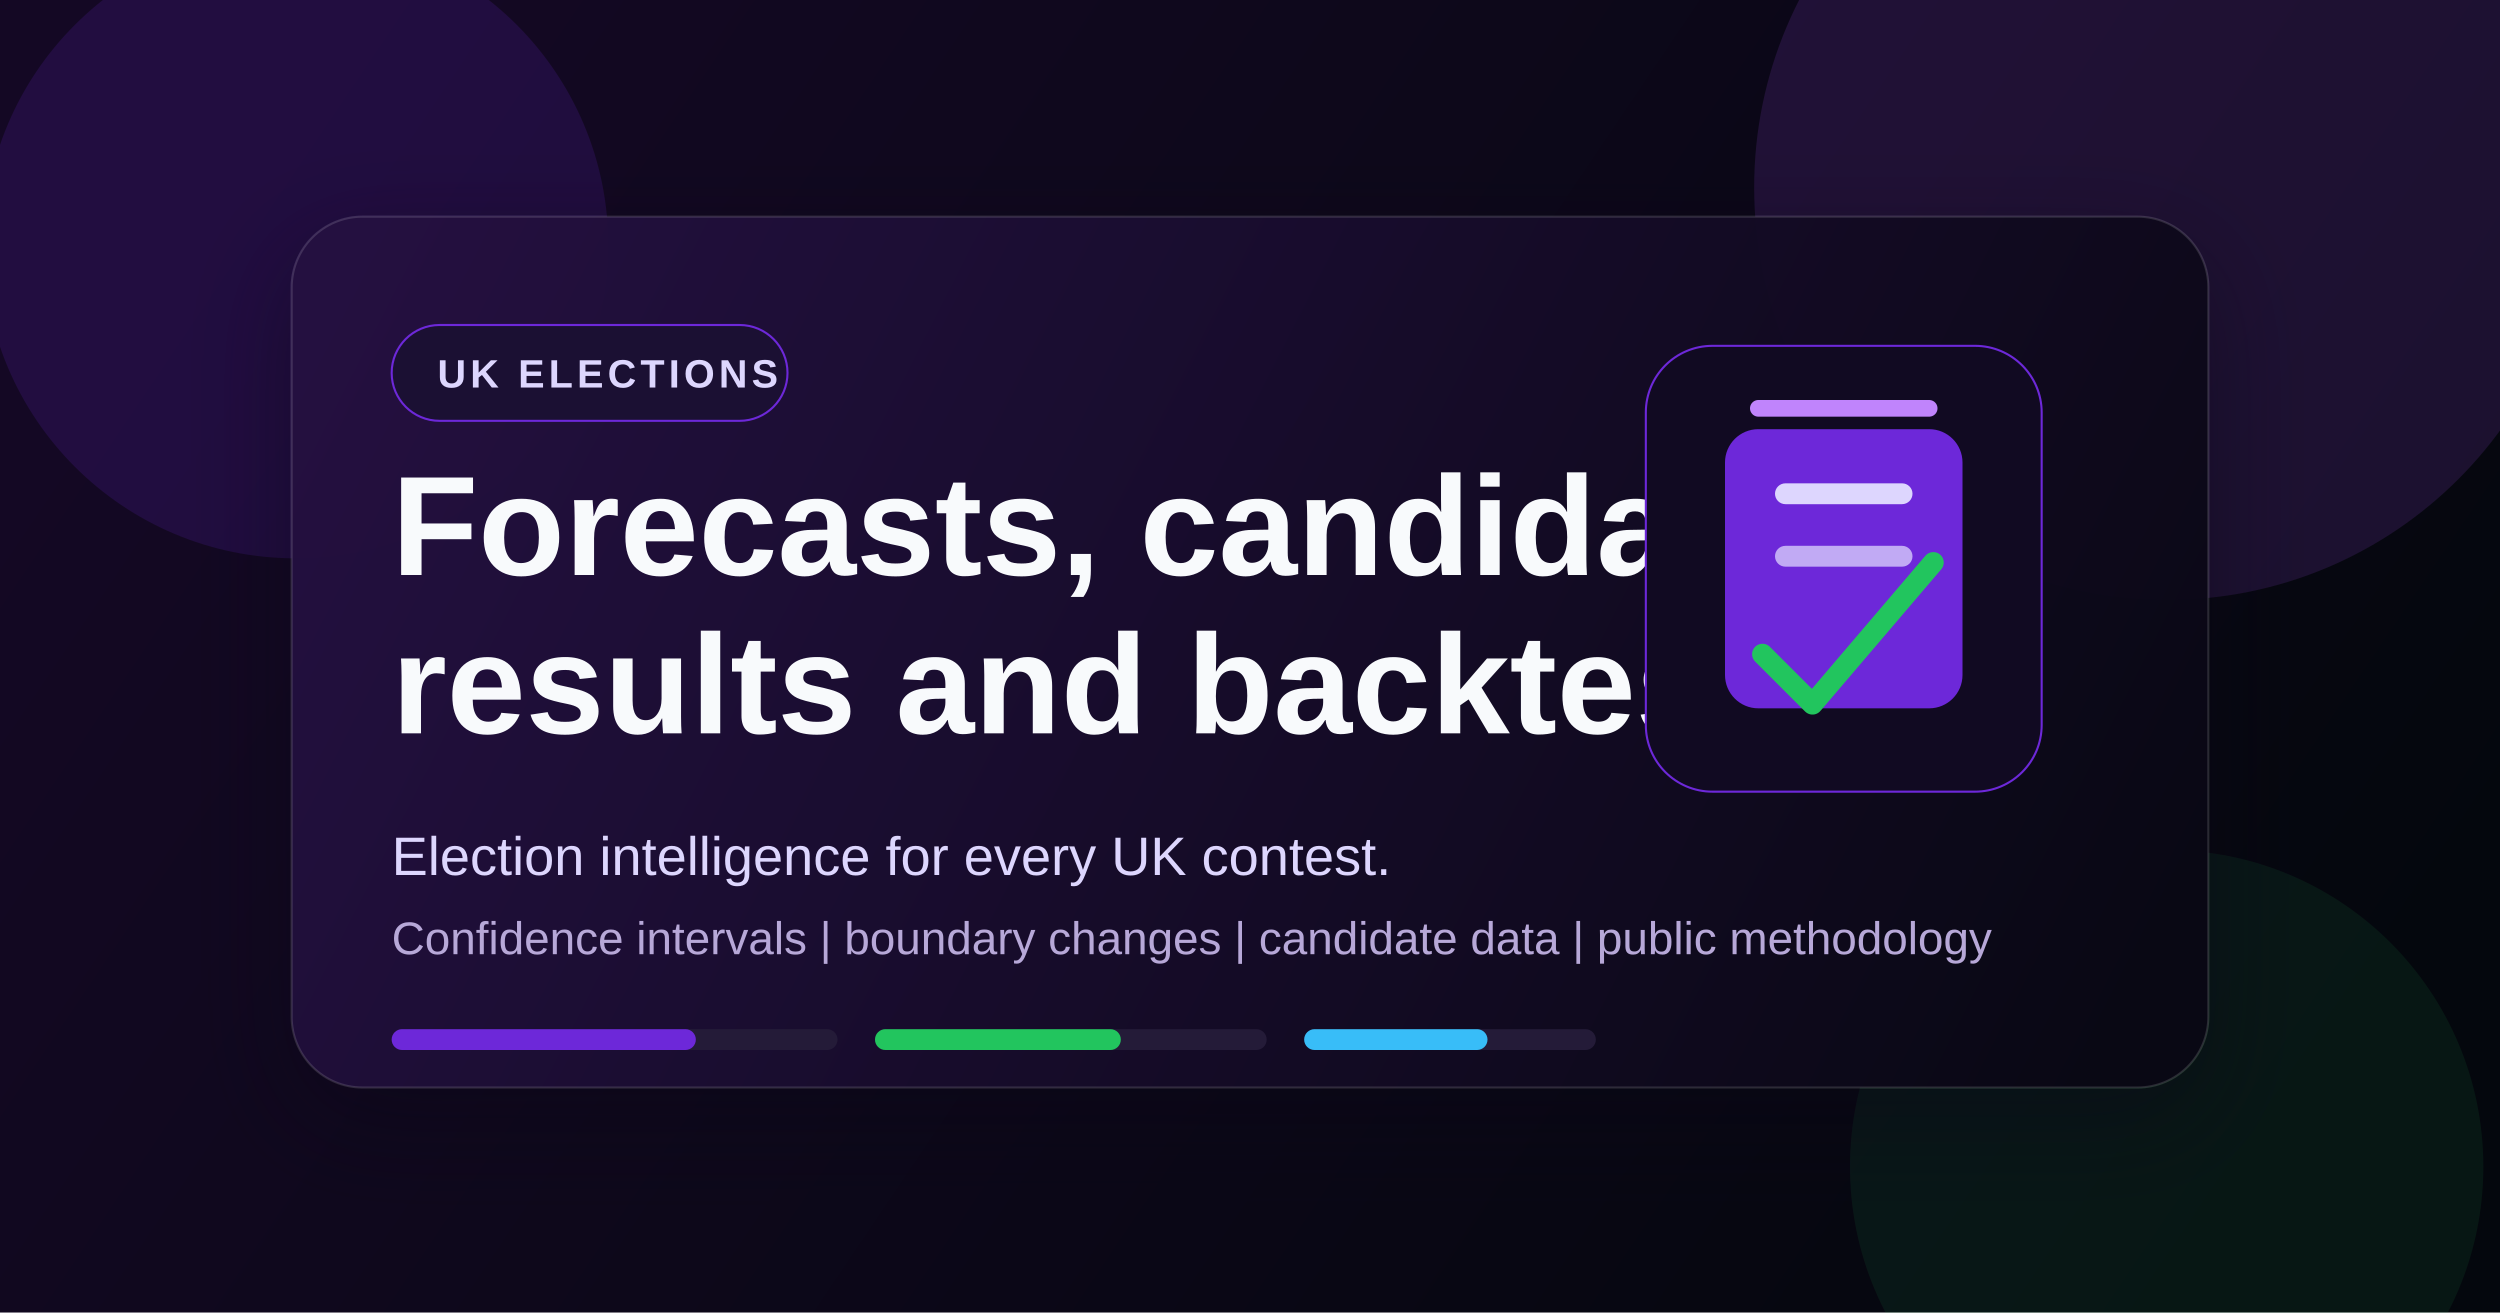
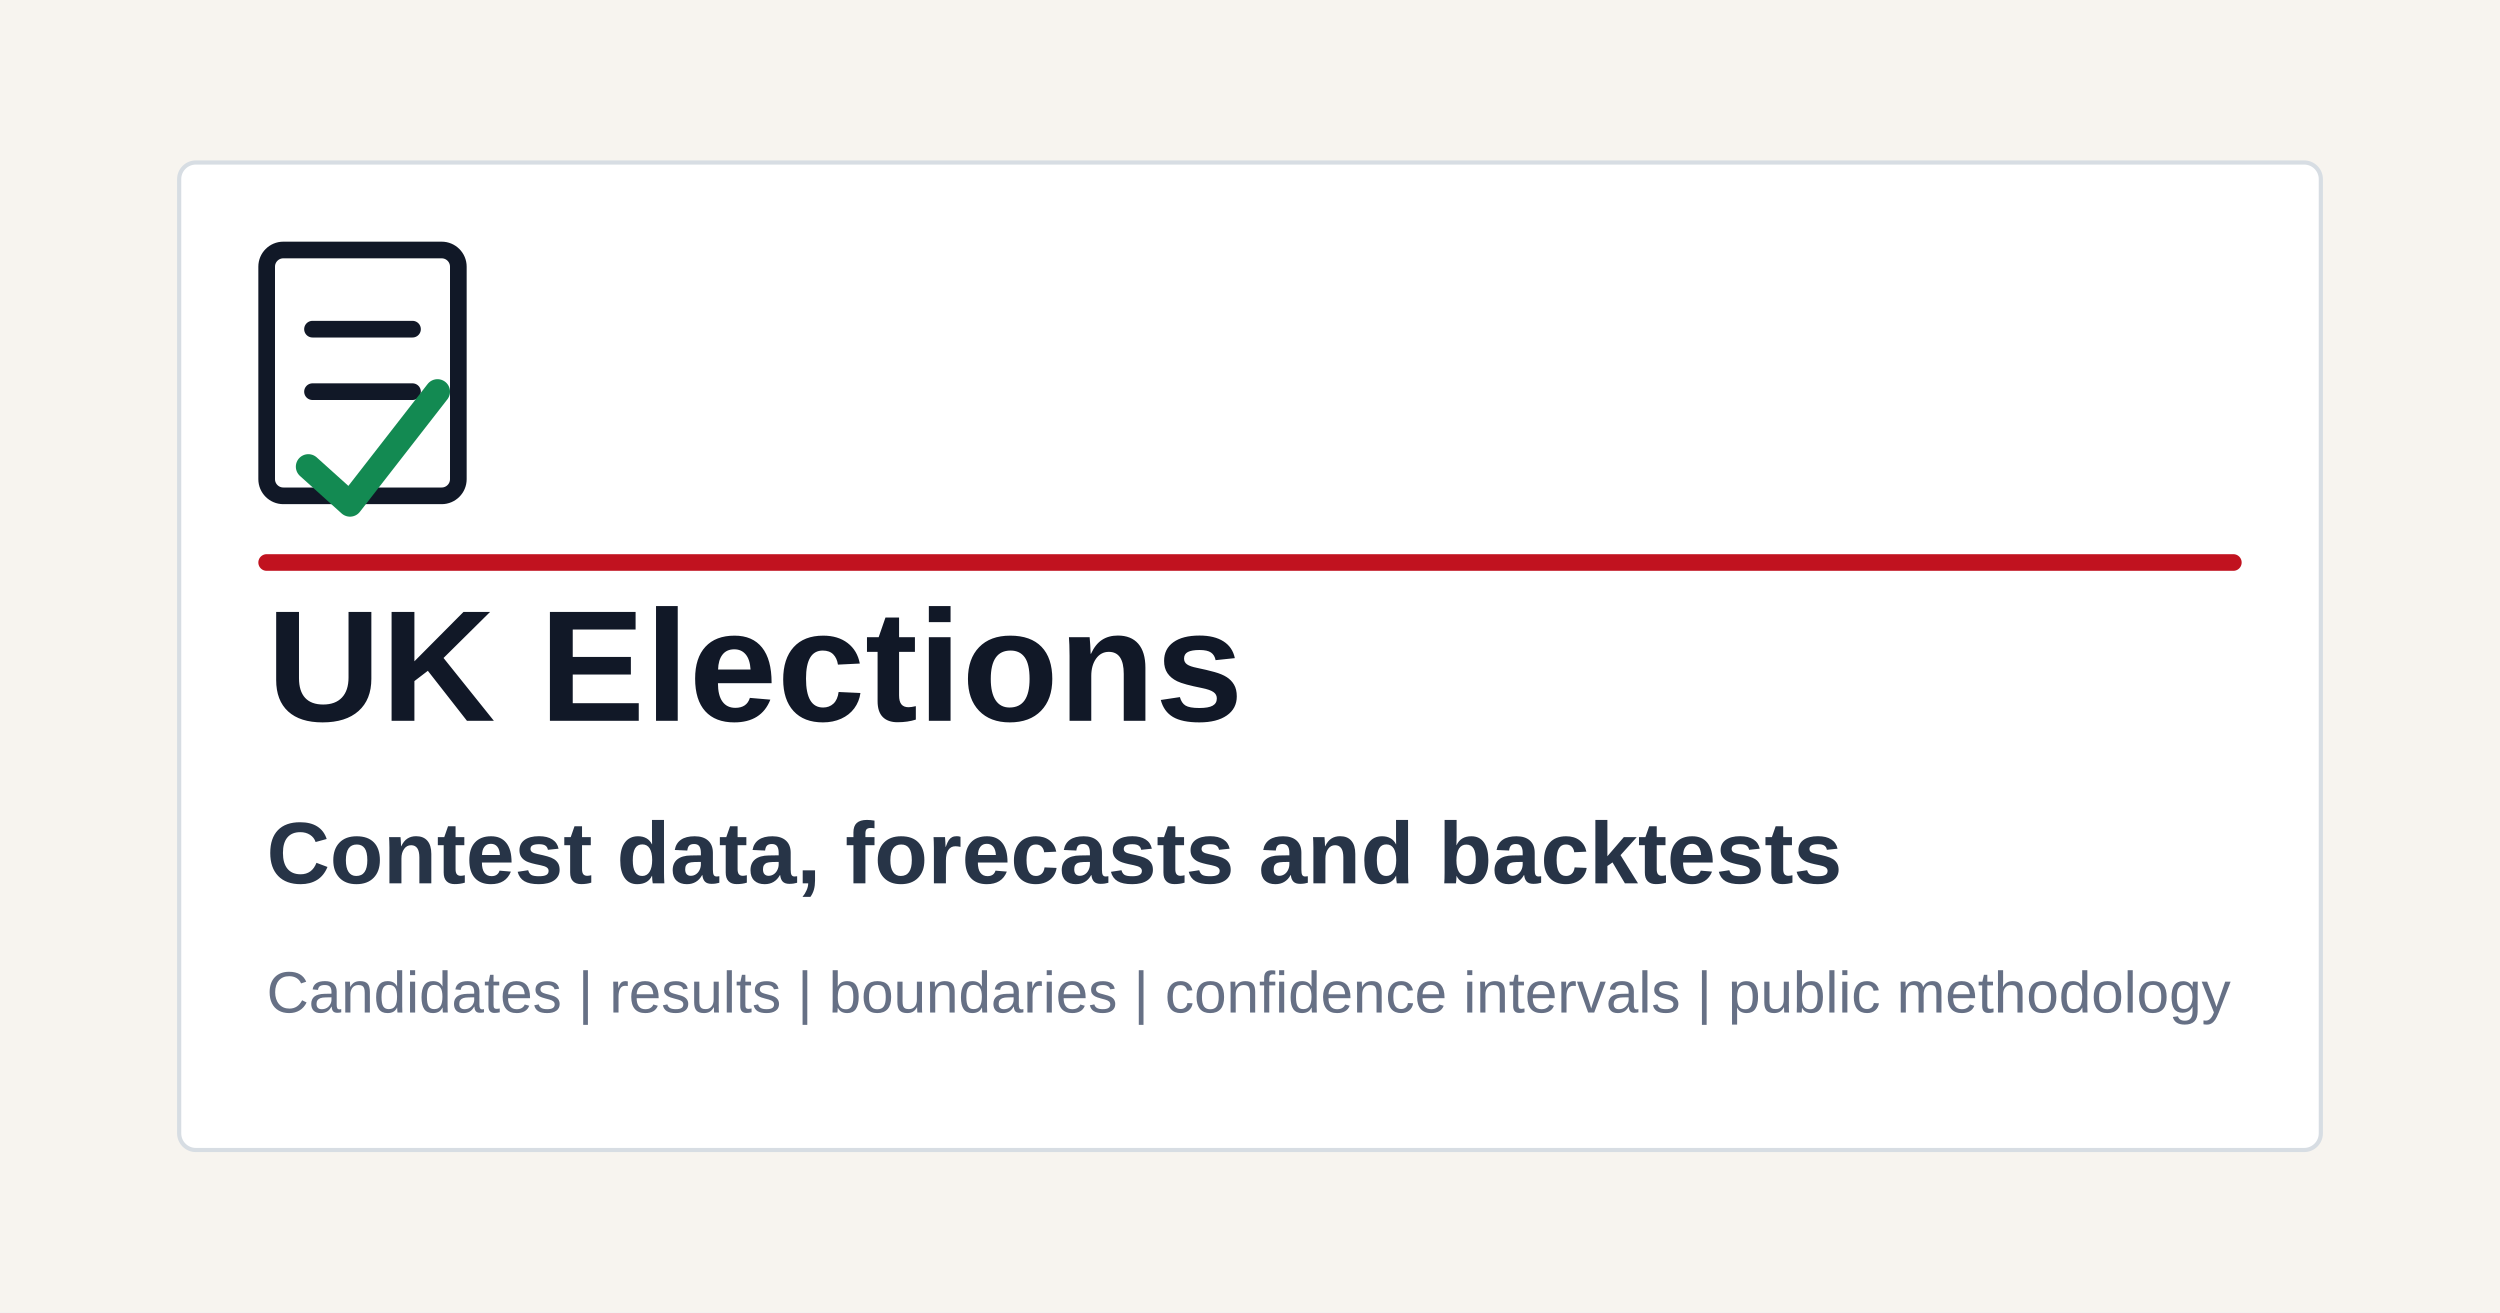
<svg xmlns="http://www.w3.org/2000/svg" width="1200" height="630" viewBox="0 0 1200 630" fill="none">
-   <defs>
-     <linearGradient id="bg" x1="144" y1="18" x2="1050" y2="630" gradientUnits="userSpaceOnUse">
-       <stop stop-color="#140824" />
-       <stop offset="1" stop-color="#04070d" />
-     </linearGradient>
-     <linearGradient id="panel" x1="184" y1="104" x2="1010" y2="526" gradientUnits="userSpaceOnUse">
-       <stop stop-color="#241040" stop-opacity="0.98" />
-       <stop offset="1" stop-color="#090814" stop-opacity="0.98" />
-     </linearGradient>
-     <filter id="shadow" x="92" y="72" width="1016" height="514" filterUnits="userSpaceOnUse" color-interpolation-filters="sRGB">
-       <feFlood flood-opacity="0" result="BackgroundImageFix" />
-       <feColorMatrix in="SourceAlpha" type="matrix" values="0 0 0 0 0 0 0 0 0 0 0 0 0 0 0 0 0 0 127 0" result="hardAlpha" />
-       <feOffset dy="16" />
-       <feGaussianBlur stdDeviation="24" />
-       <feComposite in2="hardAlpha" operator="out" />
-       <feColorMatrix type="matrix" values="0 0 0 0 0.04 0 0 0 0 0.02 0 0 0 0 0.09 0 0 0 0.44 0" />
-       <feBlend mode="normal" in2="BackgroundImageFix" result="effect1_dropShadow" />
-       <feBlend mode="normal" in="SourceGraphic" in2="effect1_dropShadow" result="shape" />
-     </filter>
-   </defs>
-   <rect width="1200" height="630" fill="url(#bg)" />
-   <circle cx="1040" cy="90" r="198" fill="#a855f7" fill-opacity="0.14" />
-   <circle cx="1040" cy="560" r="152" fill="#22c55e" fill-opacity="0.09" />
-   <circle cx="142" cy="118" r="150" fill="#6d28d9" fill-opacity="0.16" />
-   <g filter="url(#shadow)">
-     <rect x="140" y="104" width="920" height="418" rx="34" fill="url(#panel)" stroke="#ffffff" stroke-opacity="0.14" />
-   </g>
-   <rect x="188" y="156" width="190" height="46" rx="23" fill="#1b1033" stroke="#6d28d9" />
-   <text x="210" y="186" fill="#ddd6fe" font-family="Arial, Helvetica, sans-serif" font-size="19" font-weight="700" letter-spacing="2">UK ELECTIONS</text>
-   <text x="188" y="276" fill="#f8fafc" font-family="Arial, Helvetica, sans-serif" font-size="68" font-weight="800">Forecasts, candidates,</text>
-   <text x="188" y="352" fill="#f8fafc" font-family="Arial, Helvetica, sans-serif" font-size="68" font-weight="800">results and backtests</text>
-   <text x="188" y="420" fill="#ddd6fe" font-family="Arial, Helvetica, sans-serif" font-size="26" font-weight="500">Election intelligence for every UK contest.</text>
-   <text x="188" y="458" fill="#b7a8d8" font-family="Arial, Helvetica, sans-serif" font-size="22" font-weight="500">Confidence intervals | boundary changes | candidate data | public methodology</text>
-   <rect x="790" y="166" width="190" height="214" rx="32" fill="#110a22" stroke="#6d28d9" />
-   <rect x="828" y="206" width="114" height="134" rx="16" fill="#6d28d9" />
-   <rect x="852" y="232" width="66" height="10" rx="5" fill="#ddd6fe" />
-   <rect x="852" y="262" width="66" height="10" rx="5" fill="#ddd6fe" opacity="0.75" />
-   <path d="M846 314l24 24 58-68" stroke="#22c55e" stroke-width="10" stroke-linecap="round" stroke-linejoin="round" />
-   <path d="M844 196h82" stroke="#c084fc" stroke-width="8" stroke-linecap="round" />
-   <rect x="188" y="494" width="214" height="10" rx="5" fill="#241b38" />
-   <rect x="188" y="494" width="146" height="10" rx="5" fill="#6d28d9" />
-   <rect x="420" y="494" width="188" height="10" rx="5" fill="#241b38" />
-   <rect x="420" y="494" width="118" height="10" rx="5" fill="#22c55e" />
-   <rect x="626" y="494" width="140" height="10" rx="5" fill="#241b38" />
-   <rect x="626" y="494" width="88" height="10" rx="5" fill="#38bdf8" />
+   <rect width="1200" height="630" fill="#f7f4ef" />
+   <rect x="86" y="78" width="1028" height="474" rx="8" fill="#ffffff" stroke="#d7dde3" stroke-width="2" />
+   <rect x="128" y="120" width="92" height="118" rx="8" fill="#ffffff" stroke="#111827" stroke-width="8" />
+   <path d="M150 158h48M150 188h48" stroke="#111827" stroke-width="8" stroke-linecap="round" />
+   <path d="m148 224 20 18 42-54" stroke="#138a52" stroke-width="12" stroke-linecap="round" stroke-linejoin="round" />
+   <path d="M128 270h944" stroke="#c1121f" stroke-width="8" stroke-linecap="round" />
+   <text x="128" y="346" fill="#111827" font-family="Arial, Helvetica, sans-serif" font-size="76" font-weight="800">UK Elections</text>
+   <text x="128" y="424" fill="#273447" font-family="Arial, Helvetica, sans-serif" font-size="42" font-weight="700">Contest data, forecasts and backtests</text>
+   <text x="128" y="486" fill="#667085" font-family="Arial, Helvetica, sans-serif" font-size="28" font-weight="500">Candidates | results | boundaries | confidence intervals | public methodology</text>
</svg>
